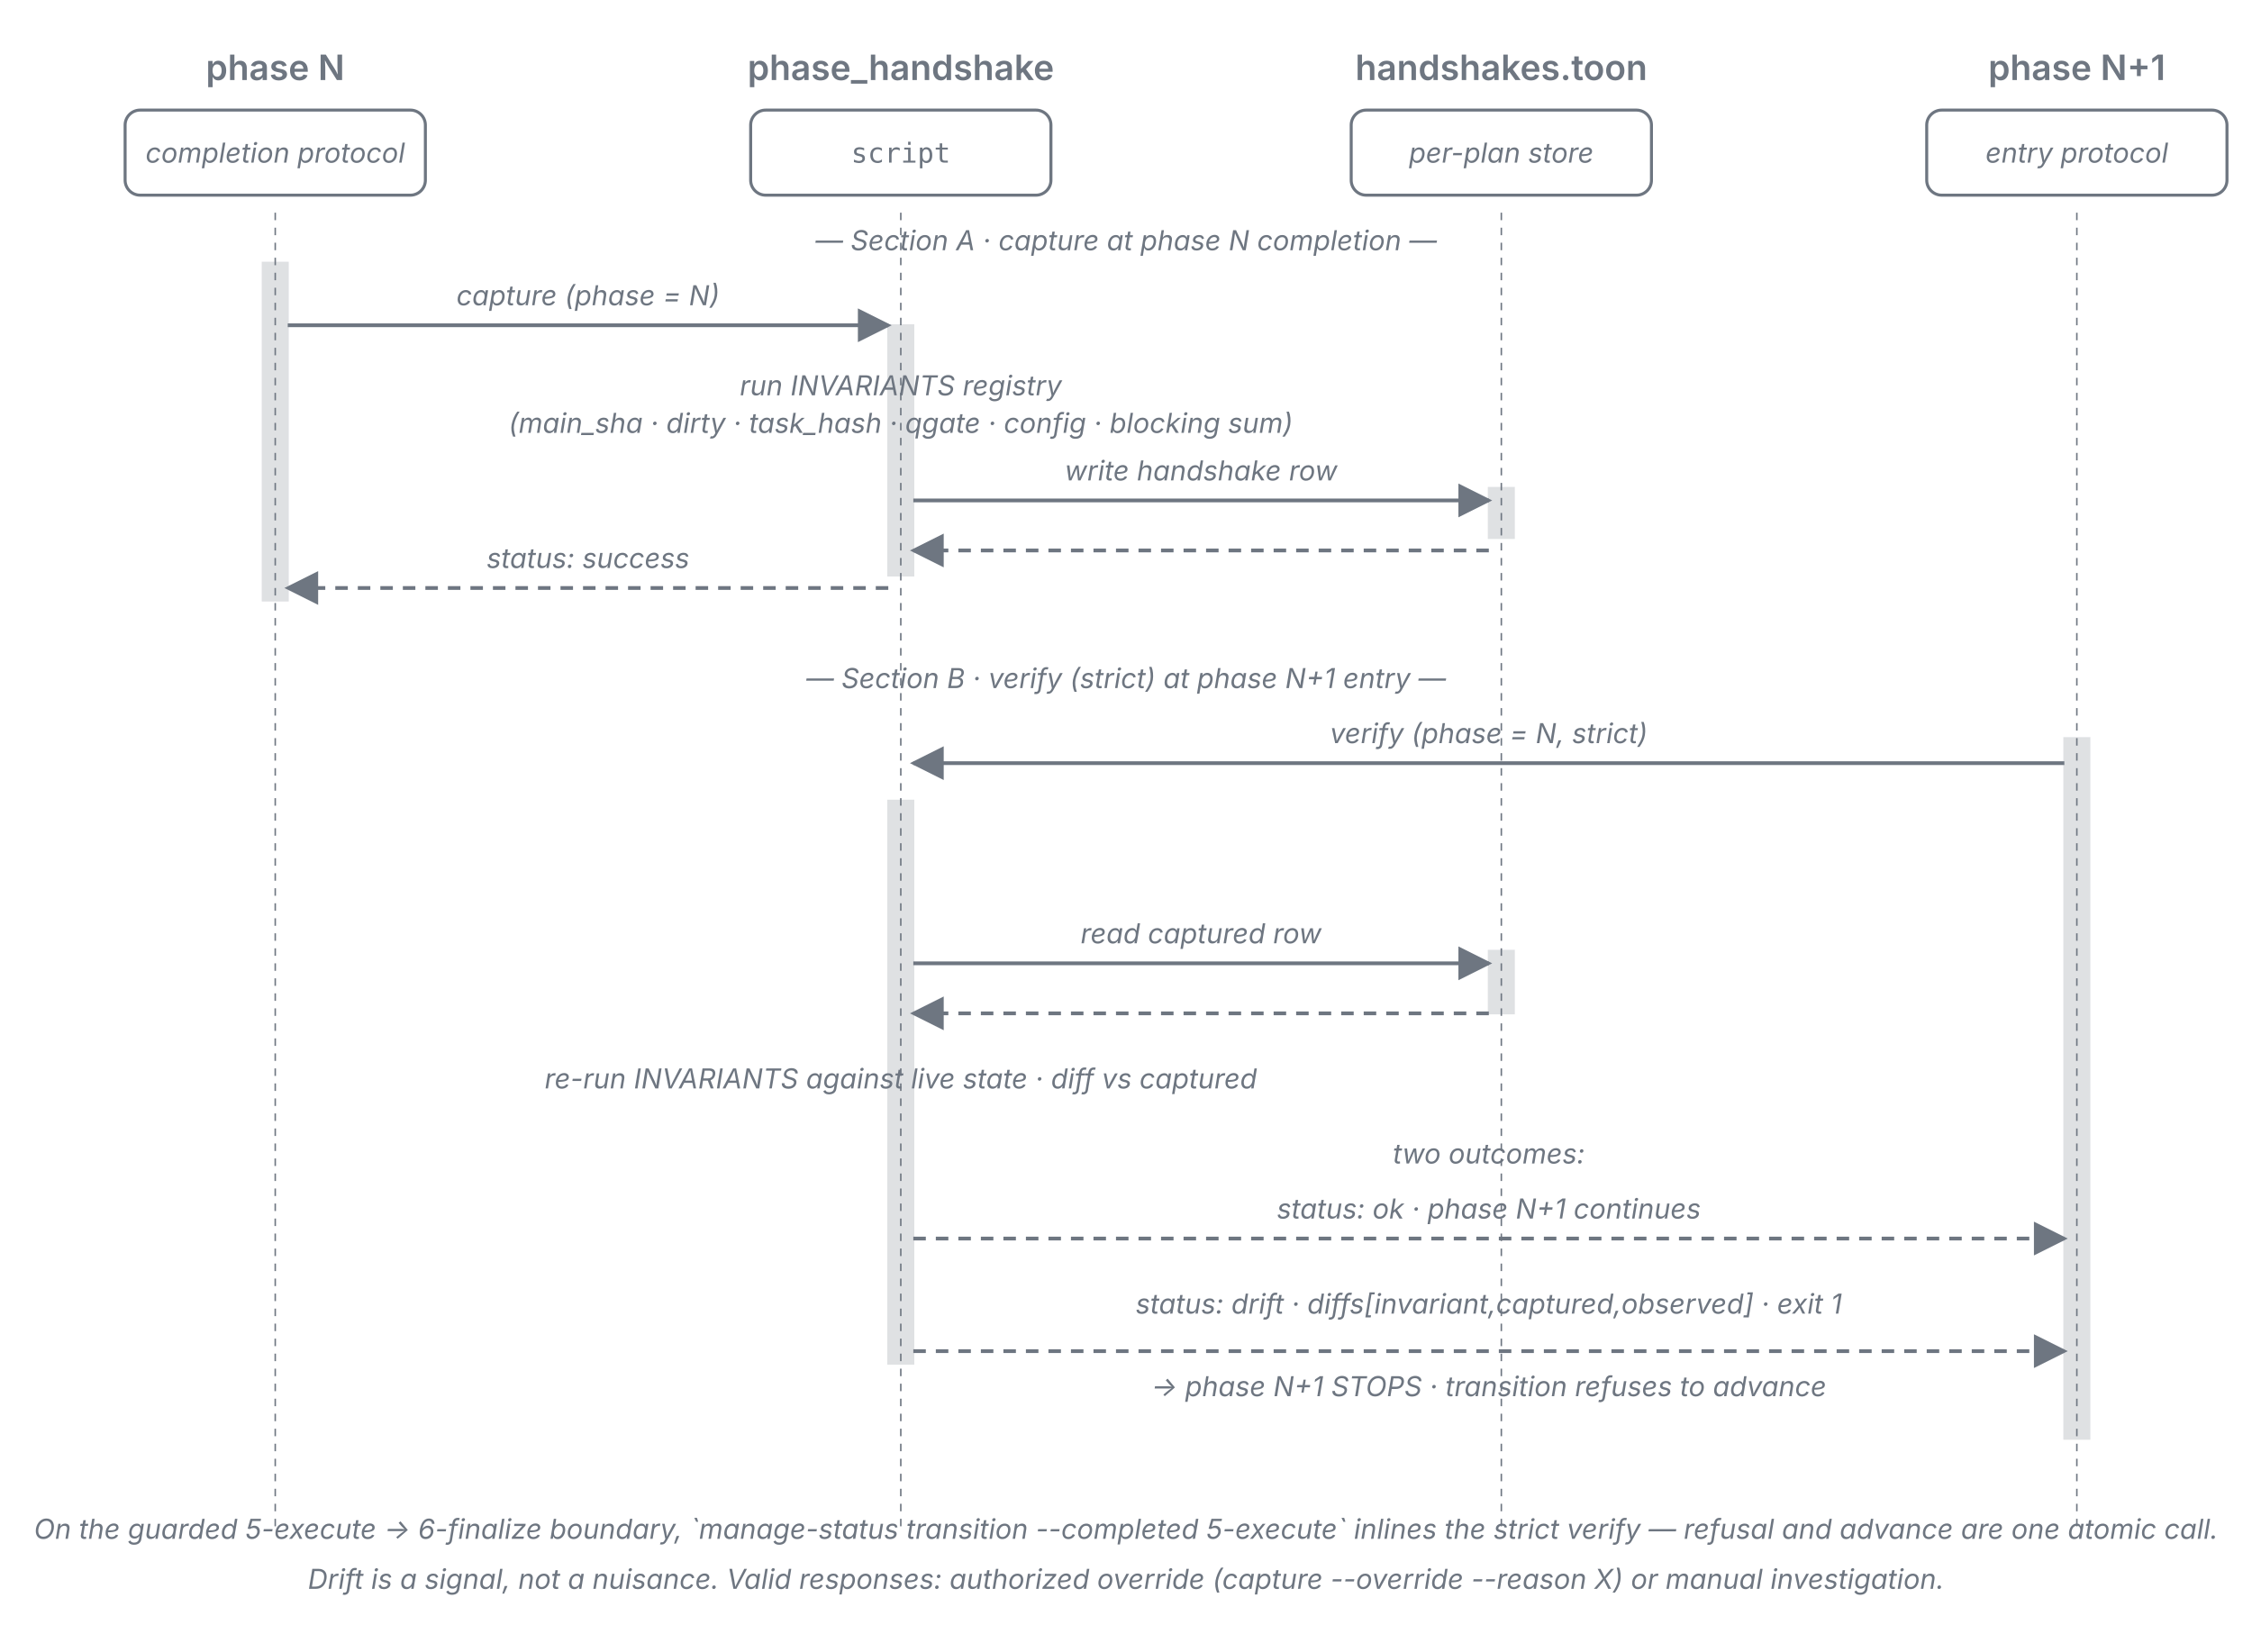
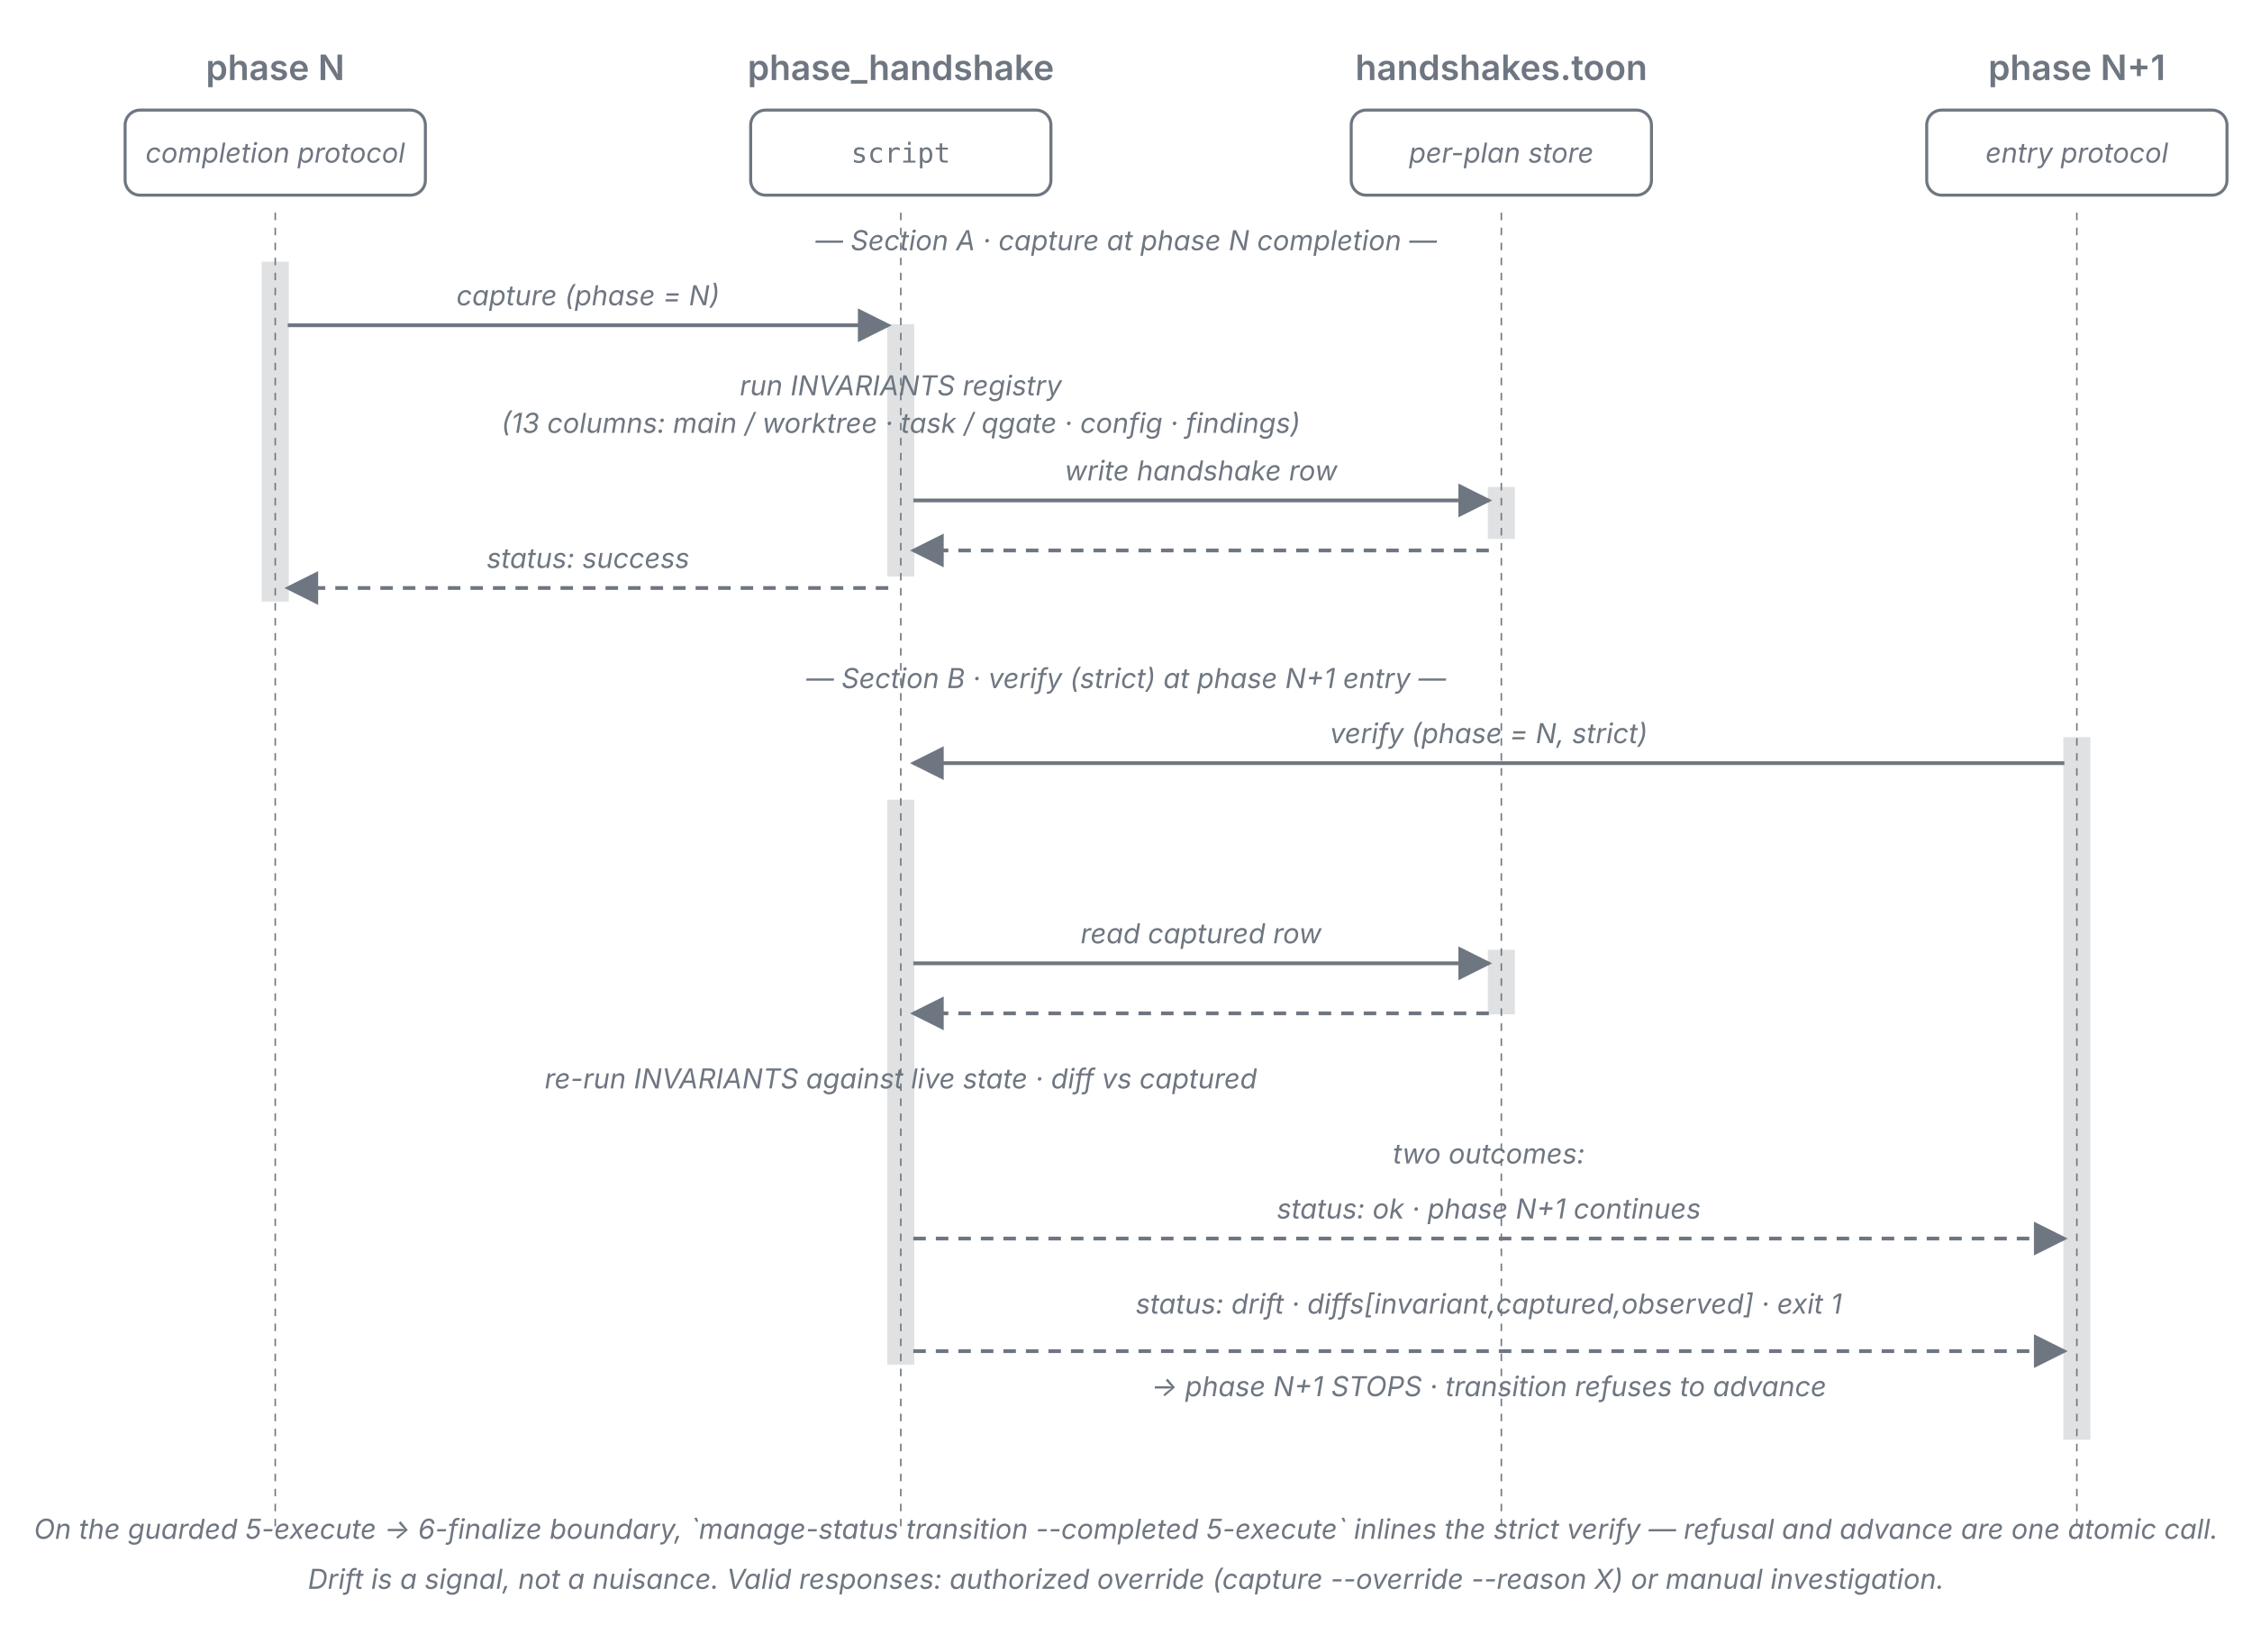
<svg xmlns="http://www.w3.org/2000/svg" viewBox="0 0 900 660" role="img" aria-labelledby="title desc" font-family="ui-sans-serif, -apple-system, system-ui, 'Segoe UI', sans-serif">
  <defs>
    <marker id="arrow" viewBox="0 0 10 10" refX="9" refY="5" markerWidth="9" markerHeight="9" orient="auto">
      <path d="M0,0 L10,5 L0,10 z" class="arrow-fill" />
    </marker>
    <style>
      .col-header   { font-size: 14px; font-weight: 600; fill: #6e7681; text-anchor: middle; }
      .col-sub      { font-size: 11px; fill: #6e7681; text-anchor: middle; font-style: italic; }
      .arrow-lbl    { font-size: 11px; fill: #6e7681; text-anchor: middle; font-style: italic; }
      .mono         { font-family: ui-monospace, 'SF Mono', Menlo, Consolas, monospace; font-size: 11px; fill: #6e7681; text-anchor: middle; }
      .stroke       { stroke: #6e7681; stroke-width: 1.2; fill: none; }
      .arrow        { stroke: #6e7681; stroke-width: 1.5; fill: none; }
      .arrow-return { stroke: #6e7681; stroke-width: 1.5; fill: none; stroke-dasharray: 5 4; }
      .arrow-fill   { fill: #6e7681; }
      .sep          { stroke: #6e7681; stroke-width: 0.6; stroke-dasharray: 3 3; }
      .activation   { stroke: #6e7681; stroke-width: 0.8; fill: #6e7681; opacity: 0.22; }
    </style>
  </defs>
  <text x="110" y="32" class="col-header">phase N</text>
  <rect class="stroke" x="50" y="44" width="120" height="34" rx="6" />
  <text x="110" y="65" class="col-sub">completion protocol</text>
  <text x="360" y="32" class="col-header">phase_handshake</text>
  <rect class="stroke" x="300" y="44" width="120" height="34" rx="6" />
  <text x="360" y="65" class="mono">script</text>
  <text x="600" y="32" class="col-header">handshakes.toon</text>
  <rect class="stroke" x="540" y="44" width="120" height="34" rx="6" />
  <text x="600" y="65" class="col-sub">per-plan store</text>
  <text x="830" y="32" class="col-header">phase N+1</text>
  <rect class="stroke" x="770" y="44" width="120" height="34" rx="6" />
  <text x="830" y="65" class="col-sub">entry protocol</text>
  <line class="sep" x1="110" y1="85" x2="110" y2="610" />
  <line class="sep" x1="360" y1="85" x2="360" y2="610" />
  <line class="sep" x1="600" y1="85" x2="600" y2="610" />
  <line class="sep" x1="830" y1="85" x2="830" y2="610" />
  <rect class="activation" x="105" y="105" width="10" height="135" />
  <rect class="activation" x="355" y="130" width="10" height="100" />
  <rect class="activation" x="595" y="195" width="10" height="20" />
  <rect class="activation" x="825" y="295" width="10" height="280" />
  <rect class="activation" x="355" y="320" width="10" height="225" />
  <rect class="activation" x="595" y="380" width="10" height="25" />
  <text x="450" y="100" class="col-sub">— Section A · capture at phase N completion —</text>
  <line class="arrow" x1="115" y1="130" x2="355" y2="130" marker-end="url(#arrow)" />
  <text x="235" y="122" class="arrow-lbl">capture (phase = N)</text>
  <text x="360" y="158" class="arrow-lbl">run INVARIANTS registry</text>
-   <text x="360" y="173" class="arrow-lbl">(main_sha · dirty · task_hash · qgate · config · blocking sum)</text>
+   <text x="360" y="173" class="arrow-lbl">(13 columns: main / worktree · task / qgate · config · findings)</text>
  <line class="arrow" x1="365" y1="200" x2="595" y2="200" marker-end="url(#arrow)" />
  <text x="480" y="192" class="arrow-lbl">write handshake row</text>
  <line class="arrow-return" x1="595" y1="220" x2="365" y2="220" marker-end="url(#arrow)" />
  <line class="arrow-return" x1="355" y1="235" x2="115" y2="235" marker-end="url(#arrow)" />
  <text x="235" y="227" class="arrow-lbl">status: success</text>
  <text x="450" y="275" class="col-sub">— Section B · verify (strict) at phase N+1 entry —</text>
  <line class="arrow" x1="825" y1="305" x2="365" y2="305" marker-end="url(#arrow)" />
  <text x="595" y="297" class="arrow-lbl">verify (phase = N, strict)</text>
  <line class="arrow" x1="365" y1="385" x2="595" y2="385" marker-end="url(#arrow)" />
  <text x="480" y="377" class="arrow-lbl">read captured row</text>
  <line class="arrow-return" x1="595" y1="405" x2="365" y2="405" marker-end="url(#arrow)" />
  <text x="360" y="435" class="arrow-lbl">re-run INVARIANTS against live state · diff vs captured</text>
  <text x="595" y="465" class="col-sub">two outcomes:</text>
  <line class="arrow-return" x1="365" y1="495" x2="825" y2="495" marker-end="url(#arrow)" />
  <text x="595" y="487" class="arrow-lbl">status: ok · phase N+1 continues</text>
  <line class="arrow-return" x1="365" y1="540" x2="825" y2="540" marker-end="url(#arrow)" />
  <text x="595" y="525" class="arrow-lbl">status: drift · diffs[invariant,captured,observed] · exit 1</text>
  <text x="595" y="558" class="arrow-lbl">→ phase N+1 STOPS · transition refuses to advance</text>
  <text x="450" y="615" class="col-sub">On the guarded 5-execute → 6-finalize boundary, `manage-status transition --completed 5-execute` inlines the strict verify — refusal and advance are one atomic call.</text>
  <text x="450" y="635" class="col-sub">Drift is a signal, not a nuisance. Valid responses: authorized override (capture --override --reason X) or manual investigation.</text>
</svg>
